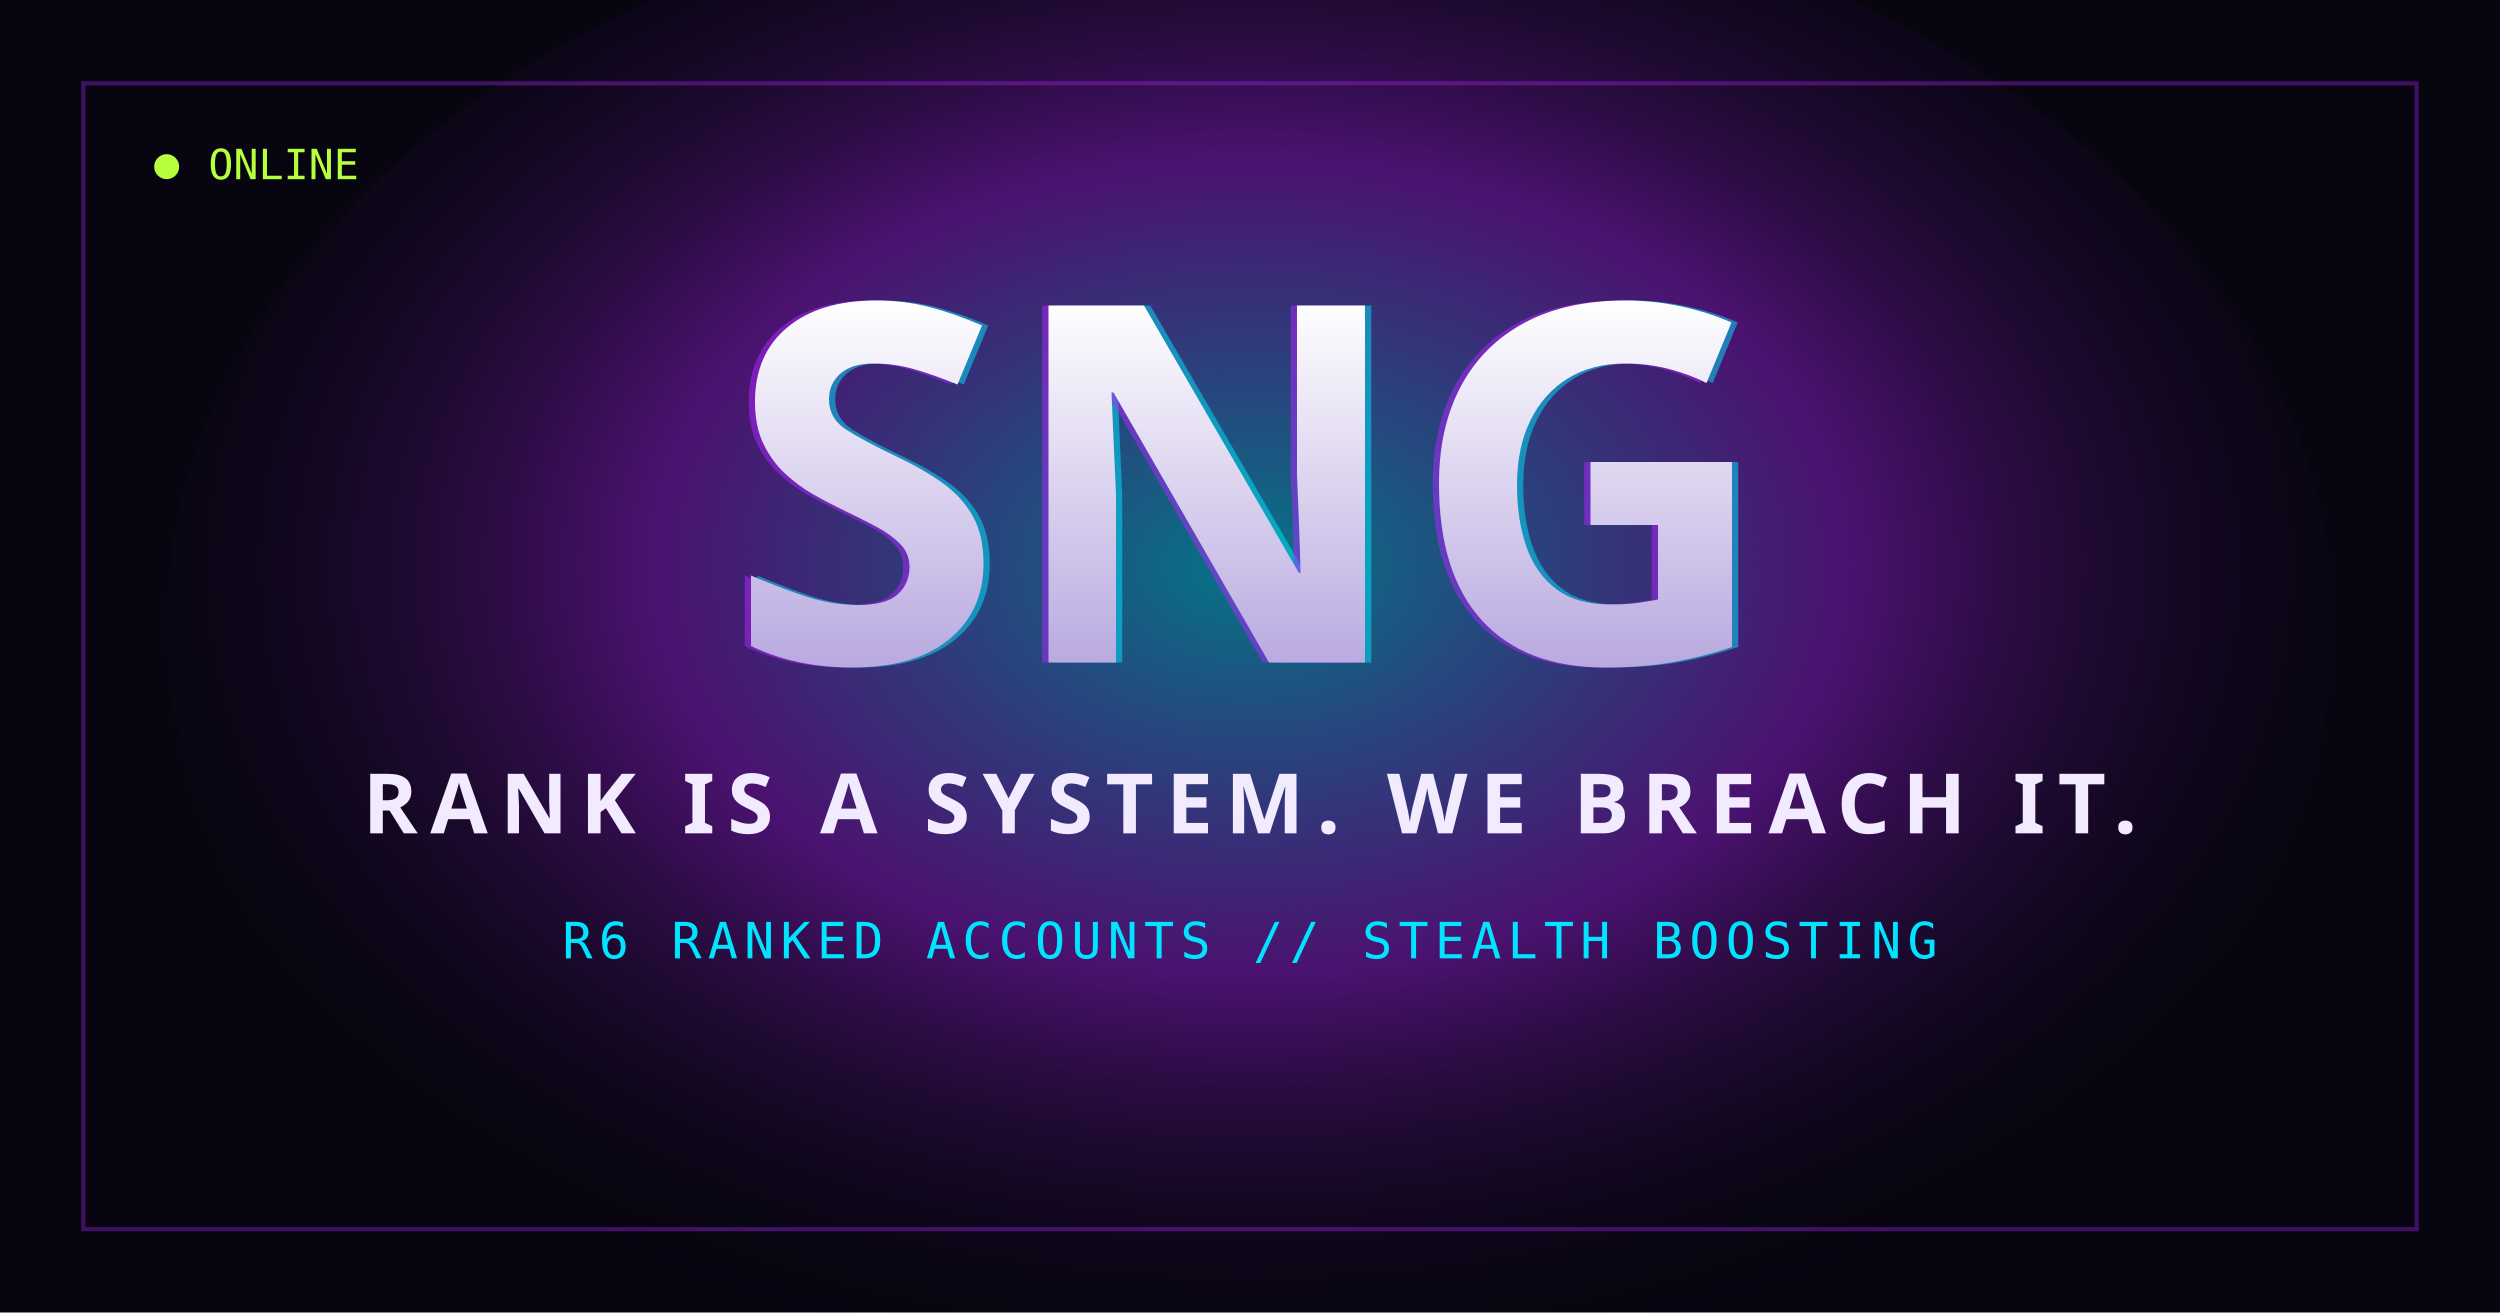
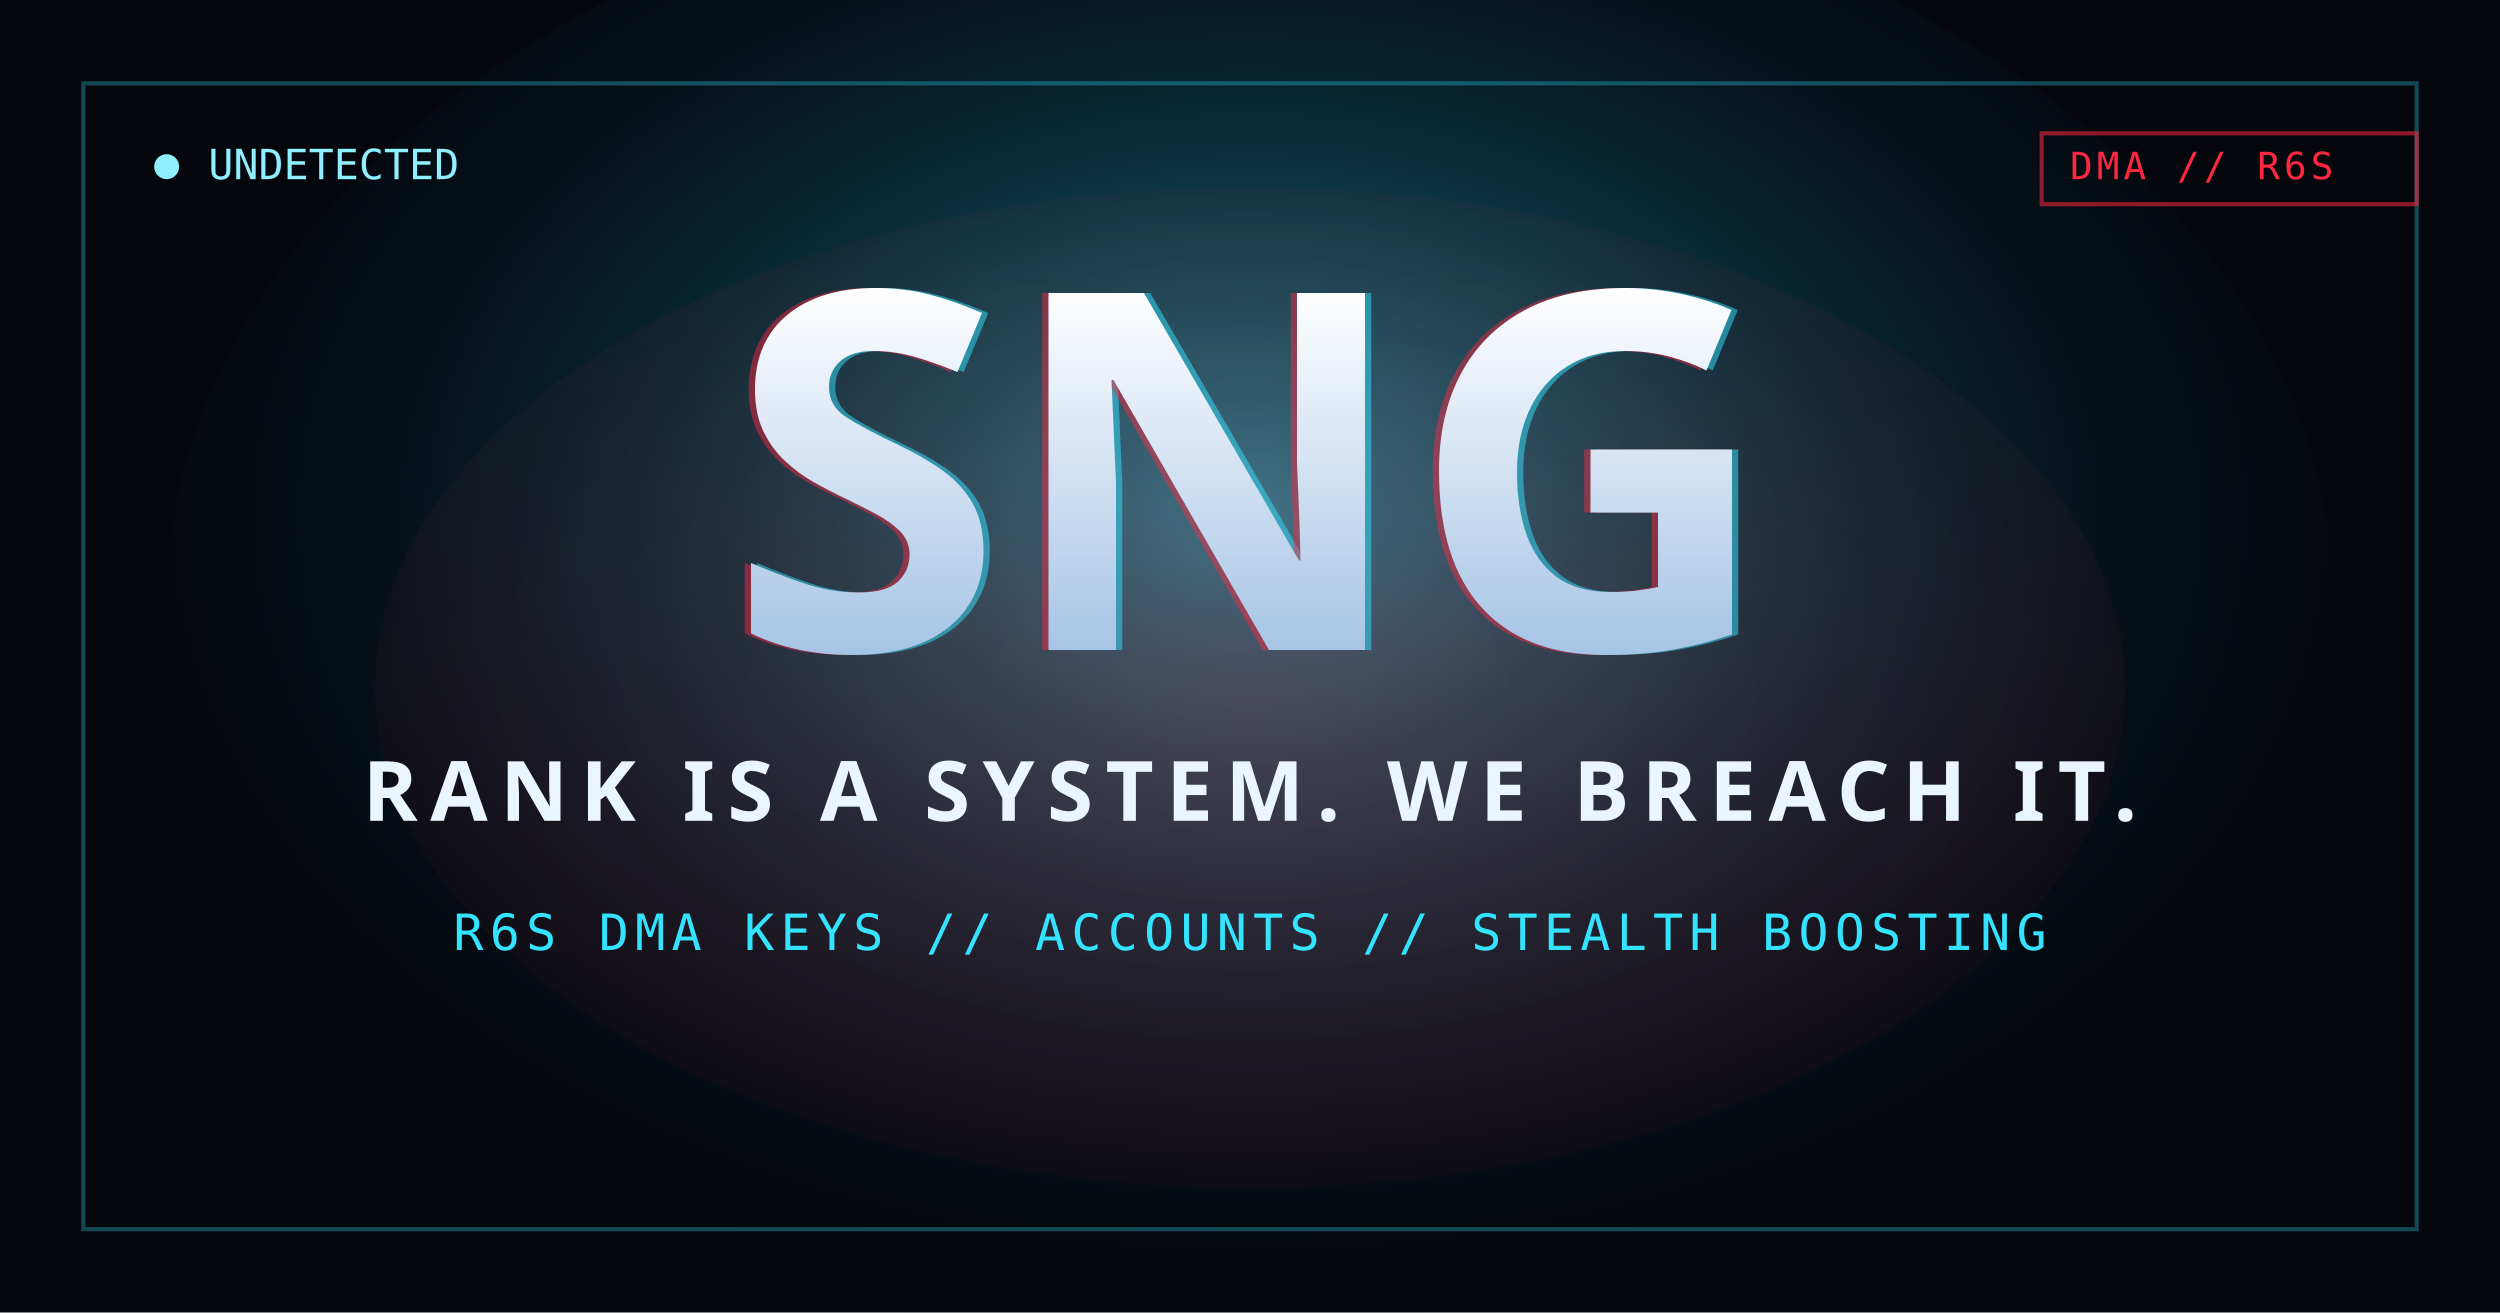
<svg xmlns="http://www.w3.org/2000/svg" viewBox="0 0 1200 630" width="1200" height="630">
  <defs>
-     <radialGradient id="orb" cx="50%" cy="46%" r="55%">
-       <stop offset="0" stop-color="#00e5ff" stop-opacity=".5" />
-       <stop offset=".5" stop-color="#b026ff" stop-opacity=".4" />
-       <stop offset="1" stop-color="#070510" stop-opacity="0" />
+     <radialGradient id="orb" cx="50%" cy="44%" r="56%">
+       <stop offset="0" stop-color="#34e3ff" stop-opacity=".55" />
+       <stop offset=".5" stop-color="#0e5a6e" stop-opacity=".38" />
+       <stop offset="1" stop-color="#05070d" stop-opacity="0" />
+     </radialGradient>
+     <radialGradient id="hot" cx="50%" cy="50%" r="60%">
+       <stop offset="0" stop-color="#ff2740" stop-opacity=".22" />
+       <stop offset="1" stop-color="#ff2740" stop-opacity="0" />
    </radialGradient>
    <linearGradient id="wm" x1="0" y1="0" x2="0" y2="1">
      <stop offset="0" stop-color="#ffffff" />
-       <stop offset="1" stop-color="#b9a9e0" />
+       <stop offset="1" stop-color="#a6c4e6" />
    </linearGradient>
  </defs>
-   <rect width="1200" height="630" fill="#070510" />
-   <ellipse cx="600" cy="300" rx="520" ry="360" fill="url(#orb)" />
+   <rect width="1200" height="630" fill="#05070d" />
+   <ellipse cx="600" cy="290" rx="520" ry="360" fill="url(#orb)" />
+   <ellipse cx="600" cy="330" rx="420" ry="240" fill="url(#hot)" />
  <g font-family="'Chakra Petch','Arial Narrow',sans-serif" text-anchor="middle">
-     <text x="603" y="318" font-size="240" font-weight="700" fill="#00e5ff" opacity=".5">SNG</text>
-     <text x="597" y="318" font-size="240" font-weight="700" fill="#b026ff" opacity=".5">SNG</text>
-     <text x="600" y="318" font-size="240" font-weight="700" fill="url(#wm)">SNG</text>
-     <text x="600" y="400" font-size="40" font-weight="600" letter-spacing="6" fill="#f2eaff">RANK IS A SYSTEM. WE BREACH IT.</text>
-     <text x="600" y="460" font-size="24" letter-spacing="3" fill="#00e5ff" font-family="monospace">R6 RANKED ACCOUNTS // STEALTH BOOSTING</text>
+     <text x="603" y="312" font-size="240" font-weight="700" fill="#34e3ff" opacity=".5">SNG</text>
+     <text x="597" y="312" font-size="240" font-weight="700" fill="#ff2740" opacity=".45">SNG</text>
+     <text x="600" y="312" font-size="240" font-weight="700" fill="url(#wm)">SNG</text>
+     <text x="600" y="394" font-size="40" font-weight="600" letter-spacing="6" fill="#eaf6ff">RANK IS A SYSTEM. WE BREACH IT.</text>
+     <text x="600" y="456" font-size="24" letter-spacing="3" fill="#34e3ff" font-family="monospace">R6S DMA KEYS // ACCOUNTS // STEALTH BOOSTING</text>
  </g>
-   <rect x="40" y="40" width="1120" height="550" fill="none" stroke="#b026ff" stroke-opacity=".35" stroke-width="2" />
-   <circle cx="80" cy="80" r="6" fill="#b6ff3c" />
-   <text x="100" y="86" font-family="monospace" font-size="20" fill="#b6ff3c">ONLINE</text>
+   <rect x="40" y="40" width="1120" height="550" fill="none" stroke="#34e3ff" stroke-opacity=".30" stroke-width="2" />
+   <circle cx="80" cy="80" r="6" fill="#8fefff" />
+   <text x="100" y="86" font-family="monospace" font-size="20" fill="#8fefff">UNDETECTED</text>
+   <g font-family="monospace" text-anchor="end">
+     <rect x="980" y="64" width="180" height="34" fill="none" stroke="#ff2740" stroke-opacity=".55" stroke-width="2" />
+     <text x="1120" y="86" font-size="18" letter-spacing="2" fill="#ff2740">DMA // R6S</text>
+   </g>
</svg>
